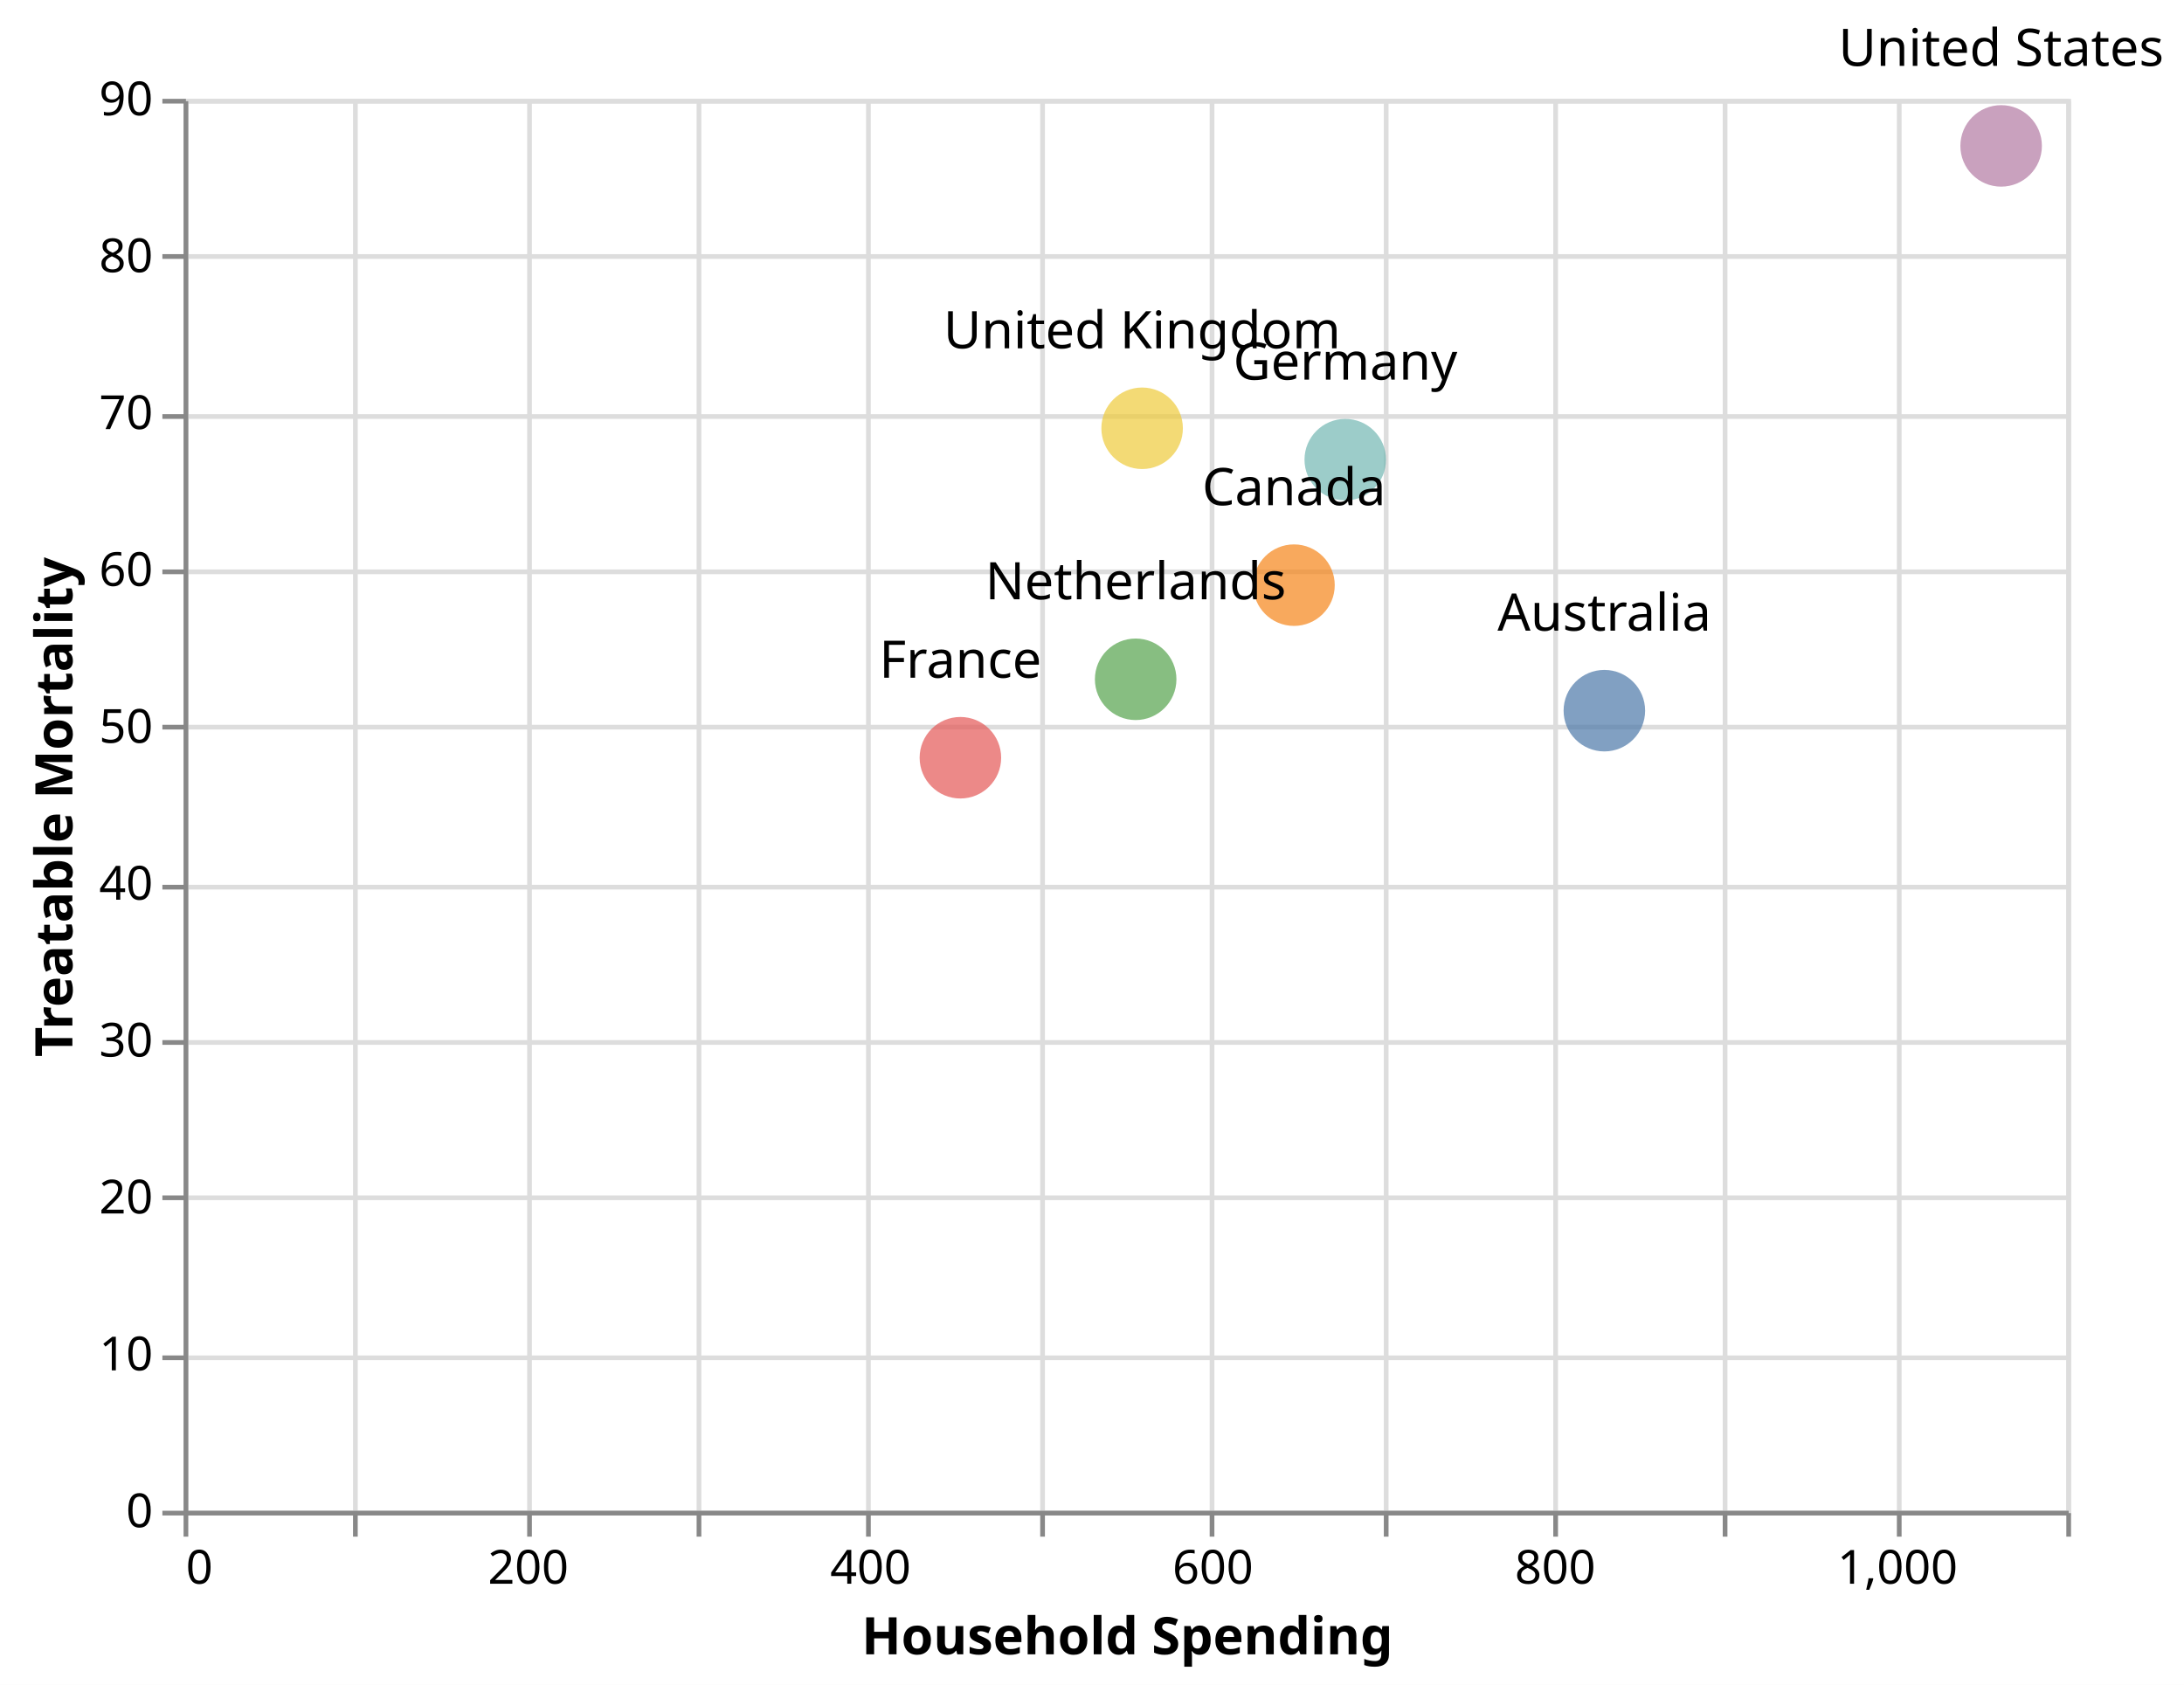
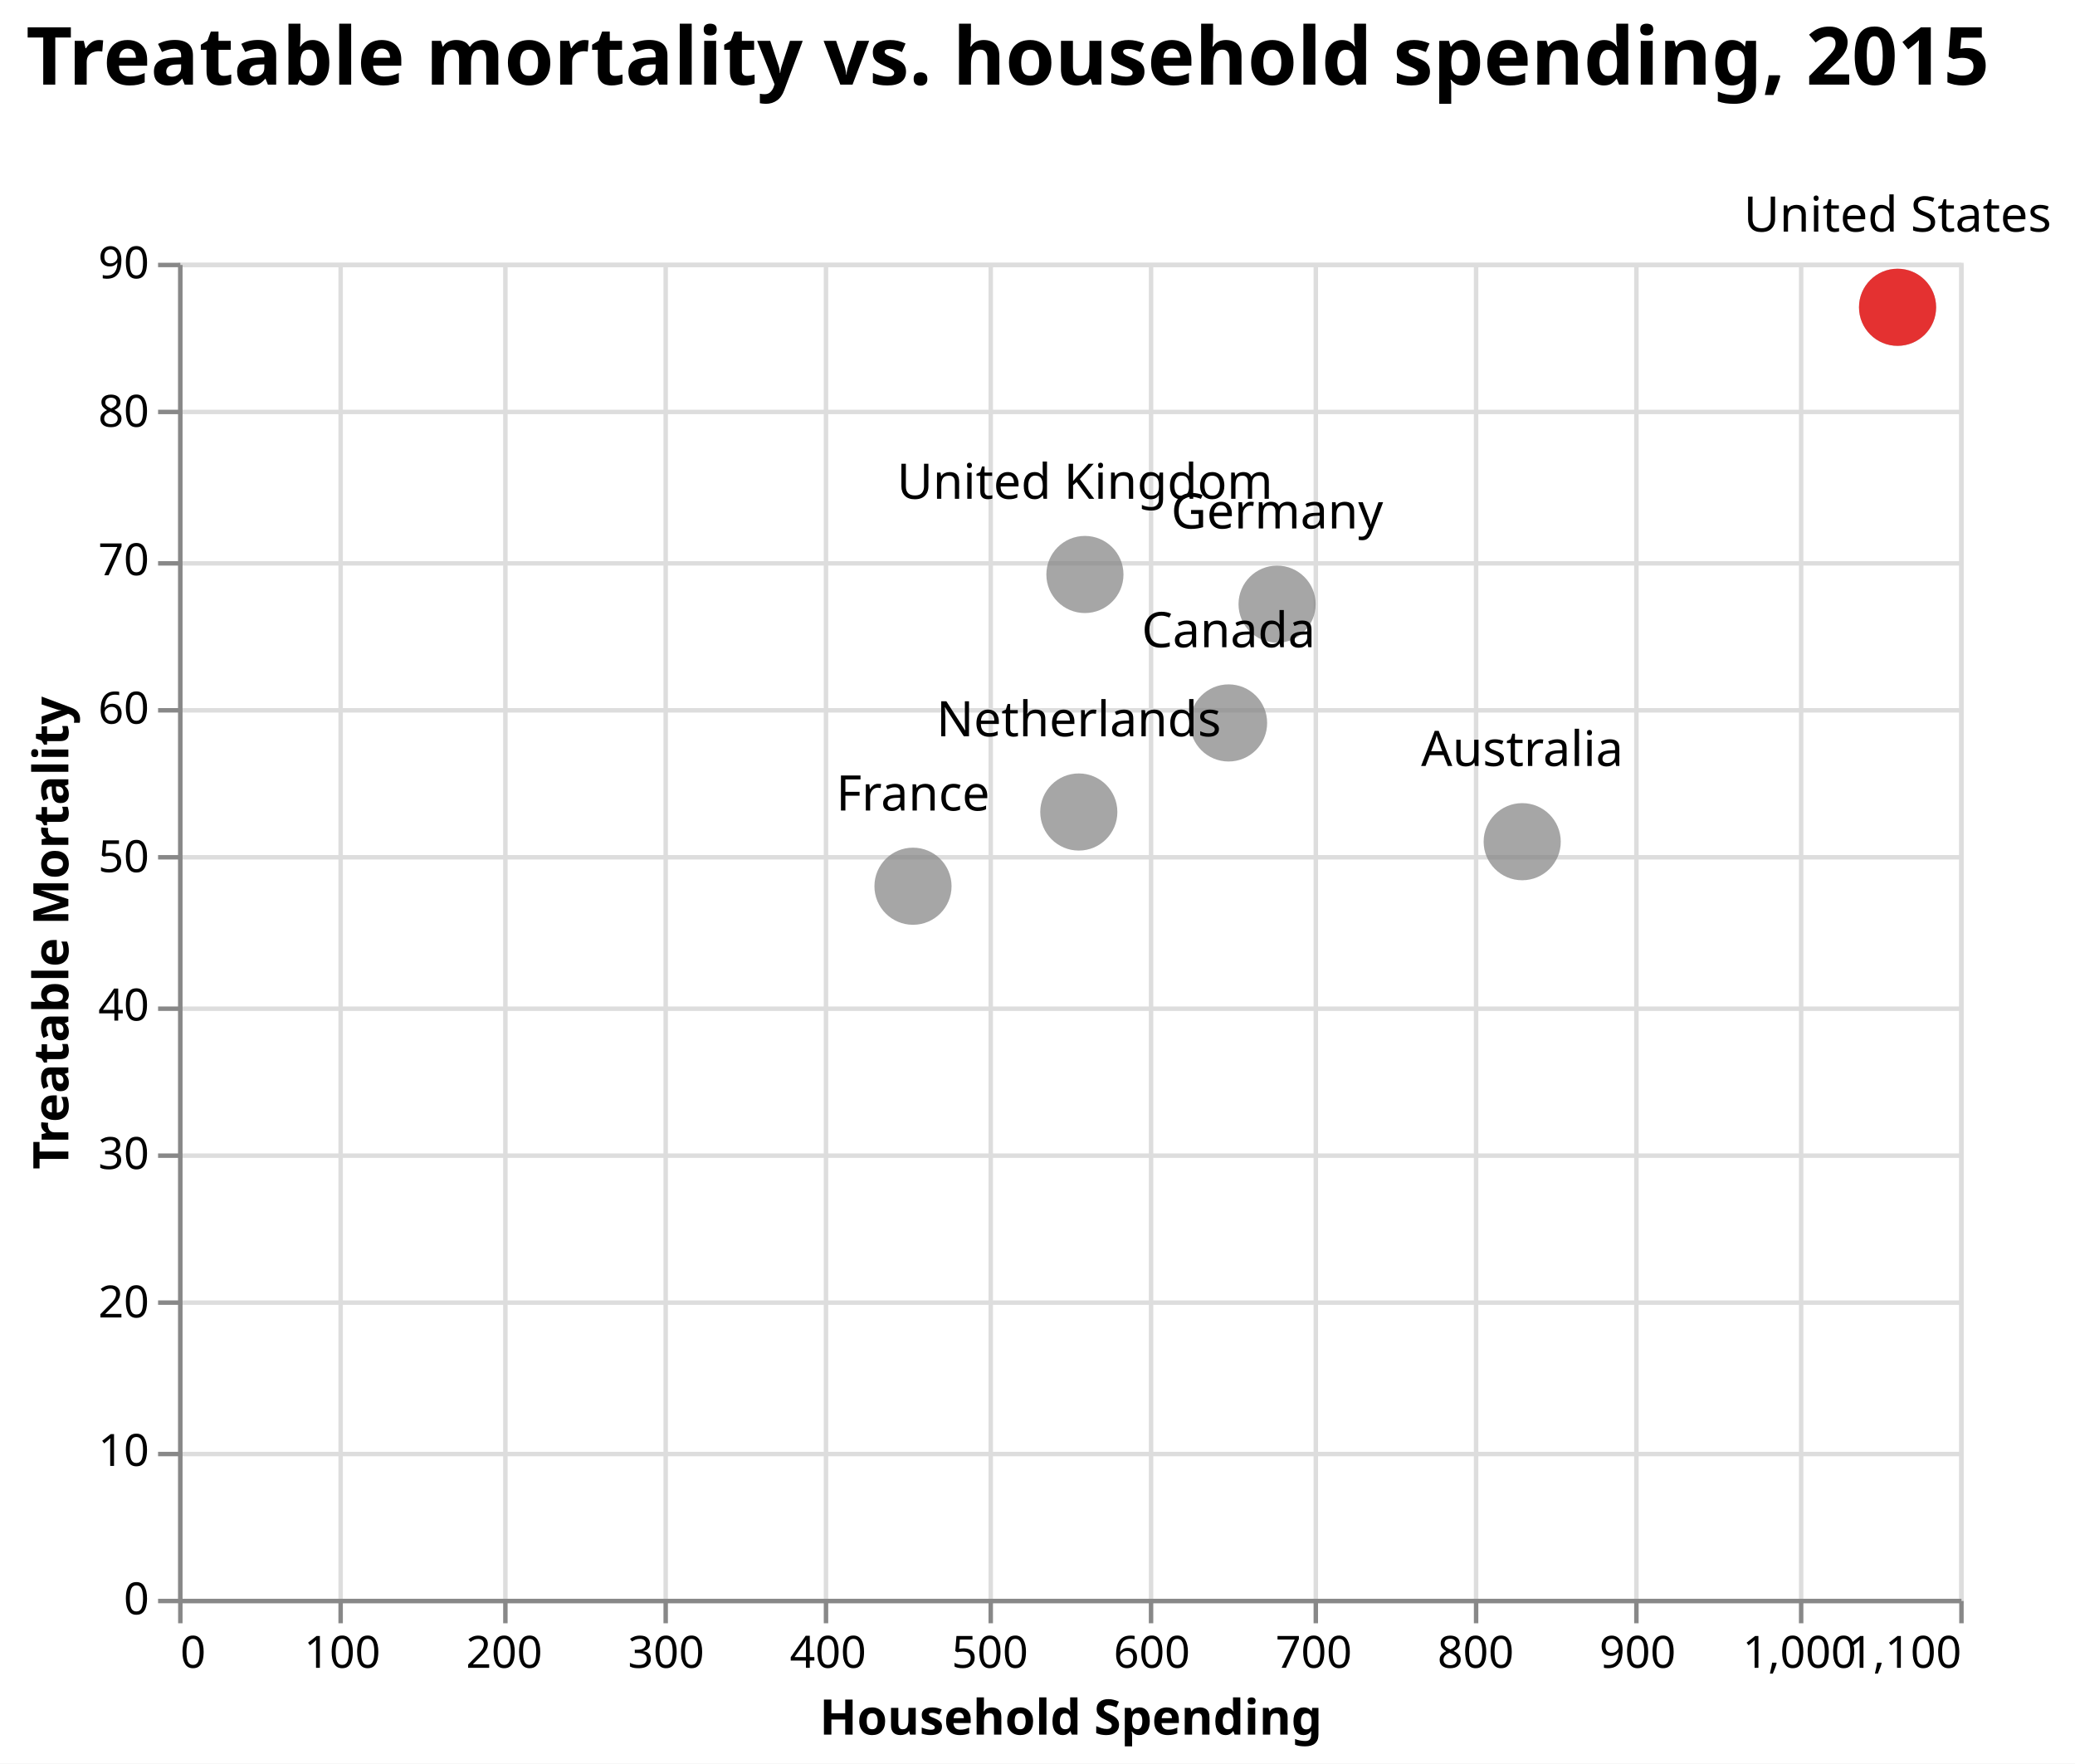
- <svg xmlns="http://www.w3.org/2000/svg" class="marks" width="464" height="358" viewBox="0 0 464 358" version="1.1">
-   <rect width="464" height="358" style="fill: white;" />
-   <g transform="translate(39,21)">
+ <svg xmlns="http://www.w3.org/2000/svg" class="marks" width="466" height="396" viewBox="0 0 466 396" version="1.1">
+   <rect width="466" height="396" style="fill: white;" />
+   <g transform="translate(40,59)">
    <g class="mark-group role-frame root">
      <g transform="translate(0,0)">
        <path class="background" d="M0.5,0.5h400v300h-400Z" style="fill: none; stroke: #ddd;" />
        <g>
          <g class="mark-group role-axis">
            <g transform="translate(0.5,300.5)">
              <path class="background" d="M0,0h0v0h0Z" style="pointer-events: none; fill: none;" />
              <g>
                <g class="mark-rule role-axis-grid" style="pointer-events: none;">
                  <line transform="translate(0,-300)" x2="0" y2="300" style="fill: none; stroke: #ddd; stroke-width: 1; opacity: 1;" />
                  <line transform="translate(36,-300)" x2="0" y2="300" style="fill: none; stroke: #ddd; stroke-width: 1; opacity: 1;" />
                  <line transform="translate(73,-300)" x2="0" y2="300" style="fill: none; stroke: #ddd; stroke-width: 1; opacity: 1;" />
                  <line transform="translate(109,-300)" x2="0" y2="300" style="fill: none; stroke: #ddd; stroke-width: 1; opacity: 1;" />
                  <line transform="translate(145,-300)" x2="0" y2="300" style="fill: none; stroke: #ddd; stroke-width: 1; opacity: 1;" />
                  <line transform="translate(182,-300)" x2="0" y2="300" style="fill: none; stroke: #ddd; stroke-width: 1; opacity: 1;" />
                  <line transform="translate(218,-300)" x2="0" y2="300" style="fill: none; stroke: #ddd; stroke-width: 1; opacity: 1;" />
                  <line transform="translate(255,-300)" x2="0" y2="300" style="fill: none; stroke: #ddd; stroke-width: 1; opacity: 1;" />
                  <line transform="translate(291,-300)" x2="0" y2="300" style="fill: none; stroke: #ddd; stroke-width: 1; opacity: 1;" />
                  <line transform="translate(327,-300)" x2="0" y2="300" style="fill: none; stroke: #ddd; stroke-width: 1; opacity: 1;" />
                  <line transform="translate(364,-300)" x2="0" y2="300" style="fill: none; stroke: #ddd; stroke-width: 1; opacity: 1;" />
                  <line transform="translate(400,-300)" x2="0" y2="300" style="fill: none; stroke: #ddd; stroke-width: 1; opacity: 1;" />
                </g>
              </g>
              <path class="foreground" d="" style="pointer-events: none; display: none; fill: none;" />
            </g>
          </g>
          <g class="mark-group role-axis">
            <g transform="translate(0.5,0.5)">
              <path class="background" d="M0,0h0v0h0Z" style="pointer-events: none; fill: none;" />
              <g>
                <g class="mark-rule role-axis-grid" style="pointer-events: none;">
                  <line transform="translate(0,300)" x2="400" y2="0" style="fill: none; stroke: #ddd; stroke-width: 1; opacity: 1;" />
                  <line transform="translate(0,267)" x2="400" y2="0" style="fill: none; stroke: #ddd; stroke-width: 1; opacity: 1;" />
                  <line transform="translate(0,233)" x2="400" y2="0" style="fill: none; stroke: #ddd; stroke-width: 1; opacity: 1;" />
                  <line transform="translate(0,200)" x2="400" y2="0" style="fill: none; stroke: #ddd; stroke-width: 1; opacity: 1;" />
                  <line transform="translate(0,167)" x2="400" y2="0" style="fill: none; stroke: #ddd; stroke-width: 1; opacity: 1;" />
                  <line transform="translate(0,133)" x2="400" y2="0" style="fill: none; stroke: #ddd; stroke-width: 1; opacity: 1;" />
                  <line transform="translate(0,100)" x2="400" y2="0" style="fill: none; stroke: #ddd; stroke-width: 1; opacity: 1;" />
                  <line transform="translate(0,67)" x2="400" y2="0" style="fill: none; stroke: #ddd; stroke-width: 1; opacity: 1;" />
                  <line transform="translate(0,33)" x2="400" y2="0" style="fill: none; stroke: #ddd; stroke-width: 1; opacity: 1;" />
                  <line transform="translate(0,0)" x2="400" y2="0" style="fill: none; stroke: #ddd; stroke-width: 1; opacity: 1;" />
                </g>
              </g>
              <path class="foreground" d="" style="pointer-events: none; display: none; fill: none;" />
            </g>
          </g>
          <g class="mark-group role-axis">
            <g transform="translate(0.5,300.5)">
              <path class="background" d="M0,0h0v0h0Z" style="pointer-events: none; fill: none;" />
              <g>
                <g class="mark-rule role-axis-tick" style="pointer-events: none;">
                  <line transform="translate(0,0)" x2="0" y2="5" style="fill: none; stroke: #888; stroke-width: 1; opacity: 1;" />
                  <line transform="translate(36,0)" x2="0" y2="5" style="fill: none; stroke: #888; stroke-width: 1; opacity: 1;" />
                  <line transform="translate(73,0)" x2="0" y2="5" style="fill: none; stroke: #888; stroke-width: 1; opacity: 1;" />
                  <line transform="translate(109,0)" x2="0" y2="5" style="fill: none; stroke: #888; stroke-width: 1; opacity: 1;" />
                  <line transform="translate(145,0)" x2="0" y2="5" style="fill: none; stroke: #888; stroke-width: 1; opacity: 1;" />
                  <line transform="translate(182,0)" x2="0" y2="5" style="fill: none; stroke: #888; stroke-width: 1; opacity: 1;" />
                  <line transform="translate(218,0)" x2="0" y2="5" style="fill: none; stroke: #888; stroke-width: 1; opacity: 1;" />
                  <line transform="translate(255,0)" x2="0" y2="5" style="fill: none; stroke: #888; stroke-width: 1; opacity: 1;" />
                  <line transform="translate(291,0)" x2="0" y2="5" style="fill: none; stroke: #888; stroke-width: 1; opacity: 1;" />
                  <line transform="translate(327,0)" x2="0" y2="5" style="fill: none; stroke: #888; stroke-width: 1; opacity: 1;" />
                  <line transform="translate(364,0)" x2="0" y2="5" style="fill: none; stroke: #888; stroke-width: 1; opacity: 1;" />
                  <line transform="translate(400,0)" x2="0" y2="5" style="fill: none; stroke: #888; stroke-width: 1; opacity: 1;" />
                </g>
                <g class="mark-text role-axis-label" style="pointer-events: none;">
-                   <text text-anchor="start" transform="translate(0,15)" style="font-family: sans-serif; font-size: 10px; fill: #000; opacity: 1;">0</text>
-                   <text text-anchor="middle" transform="translate(36.36364,15)" style="font-family: sans-serif; font-size: 10px; fill: #000; opacity: 0;">100</text>
-                   <text text-anchor="middle" transform="translate(72.72727,15)" style="font-family: sans-serif; font-size: 10px; fill: #000; opacity: 1;">200</text>
-                   <text text-anchor="middle" transform="translate(109.0909,15)" style="font-family: sans-serif; font-size: 10px; fill: #000; opacity: 0;">300</text>
-                   <text text-anchor="middle" transform="translate(145.4545,15)" style="font-family: sans-serif; font-size: 10px; fill: #000; opacity: 1;">400</text>
-                   <text text-anchor="middle" transform="translate(181.8182,15)" style="font-family: sans-serif; font-size: 10px; fill: #000; opacity: 0;">500</text>
-                   <text text-anchor="middle" transform="translate(218.1818,15)" style="font-family: sans-serif; font-size: 10px; fill: #000; opacity: 1;">600</text>
-                   <text text-anchor="middle" transform="translate(254.5455,15)" style="font-family: sans-serif; font-size: 10px; fill: #000; opacity: 0;">700</text>
-                   <text text-anchor="middle" transform="translate(290.9091,15)" style="font-family: sans-serif; font-size: 10px; fill: #000; opacity: 1;">800</text>
-                   <text text-anchor="middle" transform="translate(327.2727,15)" style="font-family: sans-serif; font-size: 10px; fill: #000; opacity: 0;">900</text>
-                   <text text-anchor="middle" transform="translate(363.6364,15)" style="font-family: sans-serif; font-size: 10px; fill: #000; opacity: 1;">1,000</text>
-                   <text text-anchor="end" transform="translate(400,15)" style="font-family: sans-serif; font-size: 10px; fill: #000; opacity: 0;">1,100</text>
+                   <text text-anchor="start" transform="translate(0,15)" style="font-family: Raleway; font-size: 10px; fill: #000; opacity: 1;">0</text>
+                   <text text-anchor="middle" transform="translate(36.36364,15)" style="font-family: Raleway; font-size: 10px; fill: #000; opacity: 1;">100</text>
+                   <text text-anchor="middle" transform="translate(72.72727,15)" style="font-family: Raleway; font-size: 10px; fill: #000; opacity: 1;">200</text>
+                   <text text-anchor="middle" transform="translate(109.0909,15)" style="font-family: Raleway; font-size: 10px; fill: #000; opacity: 1;">300</text>
+                   <text text-anchor="middle" transform="translate(145.4545,15)" style="font-family: Raleway; font-size: 10px; fill: #000; opacity: 1;">400</text>
+                   <text text-anchor="middle" transform="translate(181.8182,15)" style="font-family: Raleway; font-size: 10px; fill: #000; opacity: 1;">500</text>
+                   <text text-anchor="middle" transform="translate(218.1818,15)" style="font-family: Raleway; font-size: 10px; fill: #000; opacity: 1;">600</text>
+                   <text text-anchor="middle" transform="translate(254.5455,15)" style="font-family: Raleway; font-size: 10px; fill: #000; opacity: 1;">700</text>
+                   <text text-anchor="middle" transform="translate(290.9091,15)" style="font-family: Raleway; font-size: 10px; fill: #000; opacity: 1;">800</text>
+                   <text text-anchor="middle" transform="translate(327.2727,15)" style="font-family: Raleway; font-size: 10px; fill: #000; opacity: 1;">900</text>
+                   <text text-anchor="middle" transform="translate(363.6364,15)" style="font-family: Raleway; font-size: 10px; fill: #000; opacity: 1;">1,000</text>
+                   <text text-anchor="end" transform="translate(400,15)" style="font-family: Raleway; font-size: 10px; fill: #000; opacity: 1;">1,100</text>
                </g>
                <g class="mark-rule role-axis-domain" style="pointer-events: none;">
                  <line transform="translate(0,0)" x2="400" y2="0" style="fill: none; stroke: #888; stroke-width: 1; opacity: 1;" />
                </g>
                <g class="mark-text role-axis-title" style="pointer-events: none;">
                  <text text-anchor="middle" transform="translate(200,30)" style="font-family: sans-serif; font-size: 11px; font-weight: bold; fill: #000; opacity: 1;">Household Spending</text>
                </g>
              </g>
              <path class="foreground" d="" style="pointer-events: none; display: none; fill: none;" />
            </g>
          </g>
          <g class="mark-group role-axis">
            <g transform="translate(0.5,0.5)">
              <path class="background" d="M0,0h0v0h0Z" style="pointer-events: none; fill: none;" />
              <g>
                <g class="mark-rule role-axis-tick" style="pointer-events: none;">
                  <line transform="translate(0,300)" x2="-5" y2="0" style="fill: none; stroke: #888; stroke-width: 1; opacity: 1;" />
                  <line transform="translate(0,267)" x2="-5" y2="0" style="fill: none; stroke: #888; stroke-width: 1; opacity: 1;" />
                  <line transform="translate(0,233)" x2="-5" y2="0" style="fill: none; stroke: #888; stroke-width: 1; opacity: 1;" />
                  <line transform="translate(0,200)" x2="-5" y2="0" style="fill: none; stroke: #888; stroke-width: 1; opacity: 1;" />
                  <line transform="translate(0,167)" x2="-5" y2="0" style="fill: none; stroke: #888; stroke-width: 1; opacity: 1;" />
                  <line transform="translate(0,133)" x2="-5" y2="0" style="fill: none; stroke: #888; stroke-width: 1; opacity: 1;" />
                  <line transform="translate(0,100)" x2="-5" y2="0" style="fill: none; stroke: #888; stroke-width: 1; opacity: 1;" />
                  <line transform="translate(0,67)" x2="-5" y2="0" style="fill: none; stroke: #888; stroke-width: 1; opacity: 1;" />
                  <line transform="translate(0,33)" x2="-5" y2="0" style="fill: none; stroke: #888; stroke-width: 1; opacity: 1;" />
                  <line transform="translate(0,0)" x2="-5" y2="0" style="fill: none; stroke: #888; stroke-width: 1; opacity: 1;" />
                </g>
                <g class="mark-text role-axis-label" style="pointer-events: none;">
-                   <text text-anchor="end" transform="translate(-7,303)" style="font-family: sans-serif; font-size: 10px; fill: #000; opacity: 1;">0</text>
-                   <text text-anchor="end" transform="translate(-7,269.6667)" style="font-family: sans-serif; font-size: 10px; fill: #000; opacity: 1;">10</text>
-                   <text text-anchor="end" transform="translate(-7,236.3333)" style="font-family: sans-serif; font-size: 10px; fill: #000; opacity: 1;">20</text>
-                   <text text-anchor="end" transform="translate(-7,203)" style="font-family: sans-serif; font-size: 10px; fill: #000; opacity: 1;">30</text>
-                   <text text-anchor="end" transform="translate(-7,169.6667)" style="font-family: sans-serif; font-size: 10px; fill: #000; opacity: 1;">40</text>
-                   <text text-anchor="end" transform="translate(-7,136.3333)" style="font-family: sans-serif; font-size: 10px; fill: #000; opacity: 1;">50</text>
-                   <text text-anchor="end" transform="translate(-7,103)" style="font-family: sans-serif; font-size: 10px; fill: #000; opacity: 1;">60</text>
-                   <text text-anchor="end" transform="translate(-7,69.66667)" style="font-family: sans-serif; font-size: 10px; fill: #000; opacity: 1;">70</text>
-                   <text text-anchor="end" transform="translate(-7,36.33333)" style="font-family: sans-serif; font-size: 10px; fill: #000; opacity: 1;">80</text>
-                   <text text-anchor="end" transform="translate(-7,3)" style="font-family: sans-serif; font-size: 10px; fill: #000; opacity: 1;">90</text>
+                   <text text-anchor="end" transform="translate(-7,303)" style="font-family: Raleway; font-size: 10px; fill: #000; opacity: 1;">0</text>
+                   <text text-anchor="end" transform="translate(-7,269.6667)" style="font-family: Raleway; font-size: 10px; fill: #000; opacity: 1;">10</text>
+                   <text text-anchor="end" transform="translate(-7,236.3333)" style="font-family: Raleway; font-size: 10px; fill: #000; opacity: 1;">20</text>
+                   <text text-anchor="end" transform="translate(-7,203)" style="font-family: Raleway; font-size: 10px; fill: #000; opacity: 1;">30</text>
+                   <text text-anchor="end" transform="translate(-7,169.6667)" style="font-family: Raleway; font-size: 10px; fill: #000; opacity: 1;">40</text>
+                   <text text-anchor="end" transform="translate(-7,136.3333)" style="font-family: Raleway; font-size: 10px; fill: #000; opacity: 1;">50</text>
+                   <text text-anchor="end" transform="translate(-7,103)" style="font-family: Raleway; font-size: 10px; fill: #000; opacity: 1;">60</text>
+                   <text text-anchor="end" transform="translate(-7,69.66667)" style="font-family: Raleway; font-size: 10px; fill: #000; opacity: 1;">70</text>
+                   <text text-anchor="end" transform="translate(-7,36.33333)" style="font-family: Raleway; font-size: 10px; fill: #000; opacity: 1;">80</text>
+                   <text text-anchor="end" transform="translate(-7,3)" style="font-family: Raleway; font-size: 10px; fill: #000; opacity: 1;">90</text>
                </g>
                <g class="mark-rule role-axis-domain" style="pointer-events: none;">
                  <line transform="translate(0,300)" x2="0" y2="-300" style="fill: none; stroke: #888; stroke-width: 1; opacity: 1;" />
                </g>
                <g class="mark-text role-axis-title" style="pointer-events: none;">
-                   <text text-anchor="middle" transform="translate(-22.12305,150) rotate(-90) translate(0,-2)" style="font-family: sans-serif; font-size: 11px; font-weight: bold; fill: #000; opacity: 1;">Treatable Mortality</text>
+                   <text text-anchor="middle" transform="translate(-23.14999,150) rotate(-90) translate(0,-2)" style="font-family: sans-serif; font-size: 11px; font-weight: bold; fill: #000; opacity: 1;">Treatable Mortality</text>
                </g>
              </g>
              <path class="foreground" d="" style="pointer-events: none; display: none; fill: none;" />
            </g>
          </g>
          <g class="mark-symbol role-mark layer_0_marks">
-             <path transform="translate(301.8527,130)" d="M8.66,0A8.66,8.66,0,1,1,-8.66,0A8.66,8.66,0,1,1,8.66,0" style="fill: #4c78a8; stroke-width: 2; opacity: 0.7;" />
-             <path transform="translate(235.9127,103.3333)" d="M8.66,0A8.66,8.66,0,1,1,-8.66,0A8.66,8.66,0,1,1,8.66,0" style="fill: #f58518; stroke-width: 2; opacity: 0.7;" />
-             <path transform="translate(165.0385,140)" d="M8.66,0A8.66,8.66,0,1,1,-8.66,0A8.66,8.66,0,1,1,8.66,0" style="fill: #e45756; stroke-width: 2; opacity: 0.7;" />
-             <path transform="translate(246.8062,76.66667)" d="M8.66,0A8.66,8.66,0,1,1,-8.66,0A8.66,8.66,0,1,1,8.66,0" style="fill: #72b7b2; stroke-width: 2; opacity: 0.7;" />
-             <path transform="translate(202.2767,123.3333)" d="M8.66,0A8.66,8.66,0,1,1,-8.66,0A8.66,8.66,0,1,1,8.66,0" style="fill: #54a24b; stroke-width: 2; opacity: 0.7;" />
-             <path transform="translate(203.6487,70)" d="M8.66,0A8.66,8.66,0,1,1,-8.66,0A8.66,8.66,0,1,1,8.66,0" style="fill: #eeca3b; stroke-width: 2; opacity: 0.7;" />
-             <path transform="translate(386.1505,10)" d="M8.66,0A8.66,8.66,0,1,1,-8.66,0A8.66,8.66,0,1,1,8.66,0" style="fill: #b279a2; stroke-width: 2; opacity: 0.7;" />
+             <path transform="translate(301.8527,130)" d="M8.66,0A8.66,8.66,0,1,1,-8.66,0A8.66,8.66,0,1,1,8.66,0" style="fill: gray; stroke-width: 2; opacity: 0.7;" />
+             <path transform="translate(235.9127,103.3333)" d="M8.66,0A8.66,8.66,0,1,1,-8.66,0A8.66,8.66,0,1,1,8.66,0" style="fill: gray; stroke-width: 2; opacity: 0.7;" />
+             <path transform="translate(165.0385,140)" d="M8.66,0A8.66,8.66,0,1,1,-8.66,0A8.66,8.66,0,1,1,8.66,0" style="fill: gray; stroke-width: 2; opacity: 0.7;" />
+             <path transform="translate(246.8062,76.66667)" d="M8.66,0A8.66,8.66,0,1,1,-8.66,0A8.66,8.66,0,1,1,8.66,0" style="fill: gray; stroke-width: 2; opacity: 0.7;" />
+             <path transform="translate(202.2767,123.3333)" d="M8.66,0A8.66,8.66,0,1,1,-8.66,0A8.66,8.66,0,1,1,8.66,0" style="fill: gray; stroke-width: 2; opacity: 0.7;" />
+             <path transform="translate(203.6487,70)" d="M8.66,0A8.66,8.66,0,1,1,-8.66,0A8.66,8.66,0,1,1,8.66,0" style="fill: gray; stroke-width: 2; opacity: 0.7;" />
+             <path transform="translate(386.1505,10)" d="M8.66,0A8.66,8.66,0,1,1,-8.66,0A8.66,8.66,0,1,1,8.66,0" style="fill: gray; stroke-width: 2; opacity: 0.7;" />
          </g>
-           <g class="mark-text role-mark layer_1_marks">
-             <text text-anchor="middle" transform="translate(301.8527,113)" style="font-family: sans-serif; font-size: 11px; fill: black;">Australia</text>
-             <text text-anchor="middle" transform="translate(235.9127,86.33333)" style="font-family: sans-serif; font-size: 11px; fill: black;">Canada</text>
-             <text text-anchor="middle" transform="translate(165.0385,123)" style="font-family: sans-serif; font-size: 11px; fill: black;">France</text>
-             <text text-anchor="middle" transform="translate(246.8062,59.66667)" style="font-family: sans-serif; font-size: 11px; fill: black;">Germany</text>
-             <text text-anchor="middle" transform="translate(202.2767,106.3333)" style="font-family: sans-serif; font-size: 11px; fill: black;">Netherlands</text>
-             <text text-anchor="middle" transform="translate(203.6487,53)" style="font-family: sans-serif; font-size: 11px; fill: black;">United Kingdom</text>
-             <text text-anchor="middle" transform="translate(386.1505,-7)" style="font-family: sans-serif; font-size: 11px; fill: black;">United States</text>
+           <g class="mark-symbol role-mark layer_1_marks">
+             <path transform="translate(386.1505,10)" d="M8.66,0A8.66,8.66,0,1,1,-8.66,0A8.66,8.66,0,1,1,8.66,0" style="fill: red; stroke-width: 2; opacity: 0.7;" />
+           </g>
+           <g class="mark-text role-mark layer_2_marks">
+             <text text-anchor="middle" transform="translate(301.8527,113)" style="font-family: Raleway; font-size: 11px; fill: black;">Australia</text>
+             <text text-anchor="middle" transform="translate(235.9127,86.33333)" style="font-family: Raleway; font-size: 11px; fill: black;">Canada</text>
+             <text text-anchor="middle" transform="translate(165.0385,123)" style="font-family: Raleway; font-size: 11px; fill: black;">France</text>
+             <text text-anchor="middle" transform="translate(246.8062,59.66667)" style="font-family: Raleway; font-size: 11px; fill: black;">Germany</text>
+             <text text-anchor="middle" transform="translate(202.2767,106.3333)" style="font-family: Raleway; font-size: 11px; fill: black;">Netherlands</text>
+             <text text-anchor="middle" transform="translate(203.6487,53)" style="font-family: Raleway; font-size: 11px; fill: black;">United Kingdom</text>
+             <text text-anchor="middle" transform="translate(386.1505,-7)" style="font-family: Raleway; font-size: 11px; fill: black;">United States</text>
+           </g>
+           <g class="mark-group role-title">
+             <g transform="translate(-34.14999,-38)">
+               <path class="background" d="M0,0h0v0h0Z" style="pointer-events: none; fill: none;" />
+               <g>
+                 <g class="mark-text role-title-text" style="pointer-events: none;">
+                   <text text-anchor="start" transform="translate(0,-2)" style="font-family: Raleway; font-size: 18px; font-weight: bold; fill: black; opacity: 1;">Treatable mortality vs. household spending, 2015</text>
+                 </g>
+               </g>
+               <path class="foreground" d="" style="pointer-events: none; display: none; fill: none;" />
+             </g>
          </g>
        </g>
        <path class="foreground" d="" style="display: none; fill: none;" />
      </g>
    </g>
  </g>
</svg>
